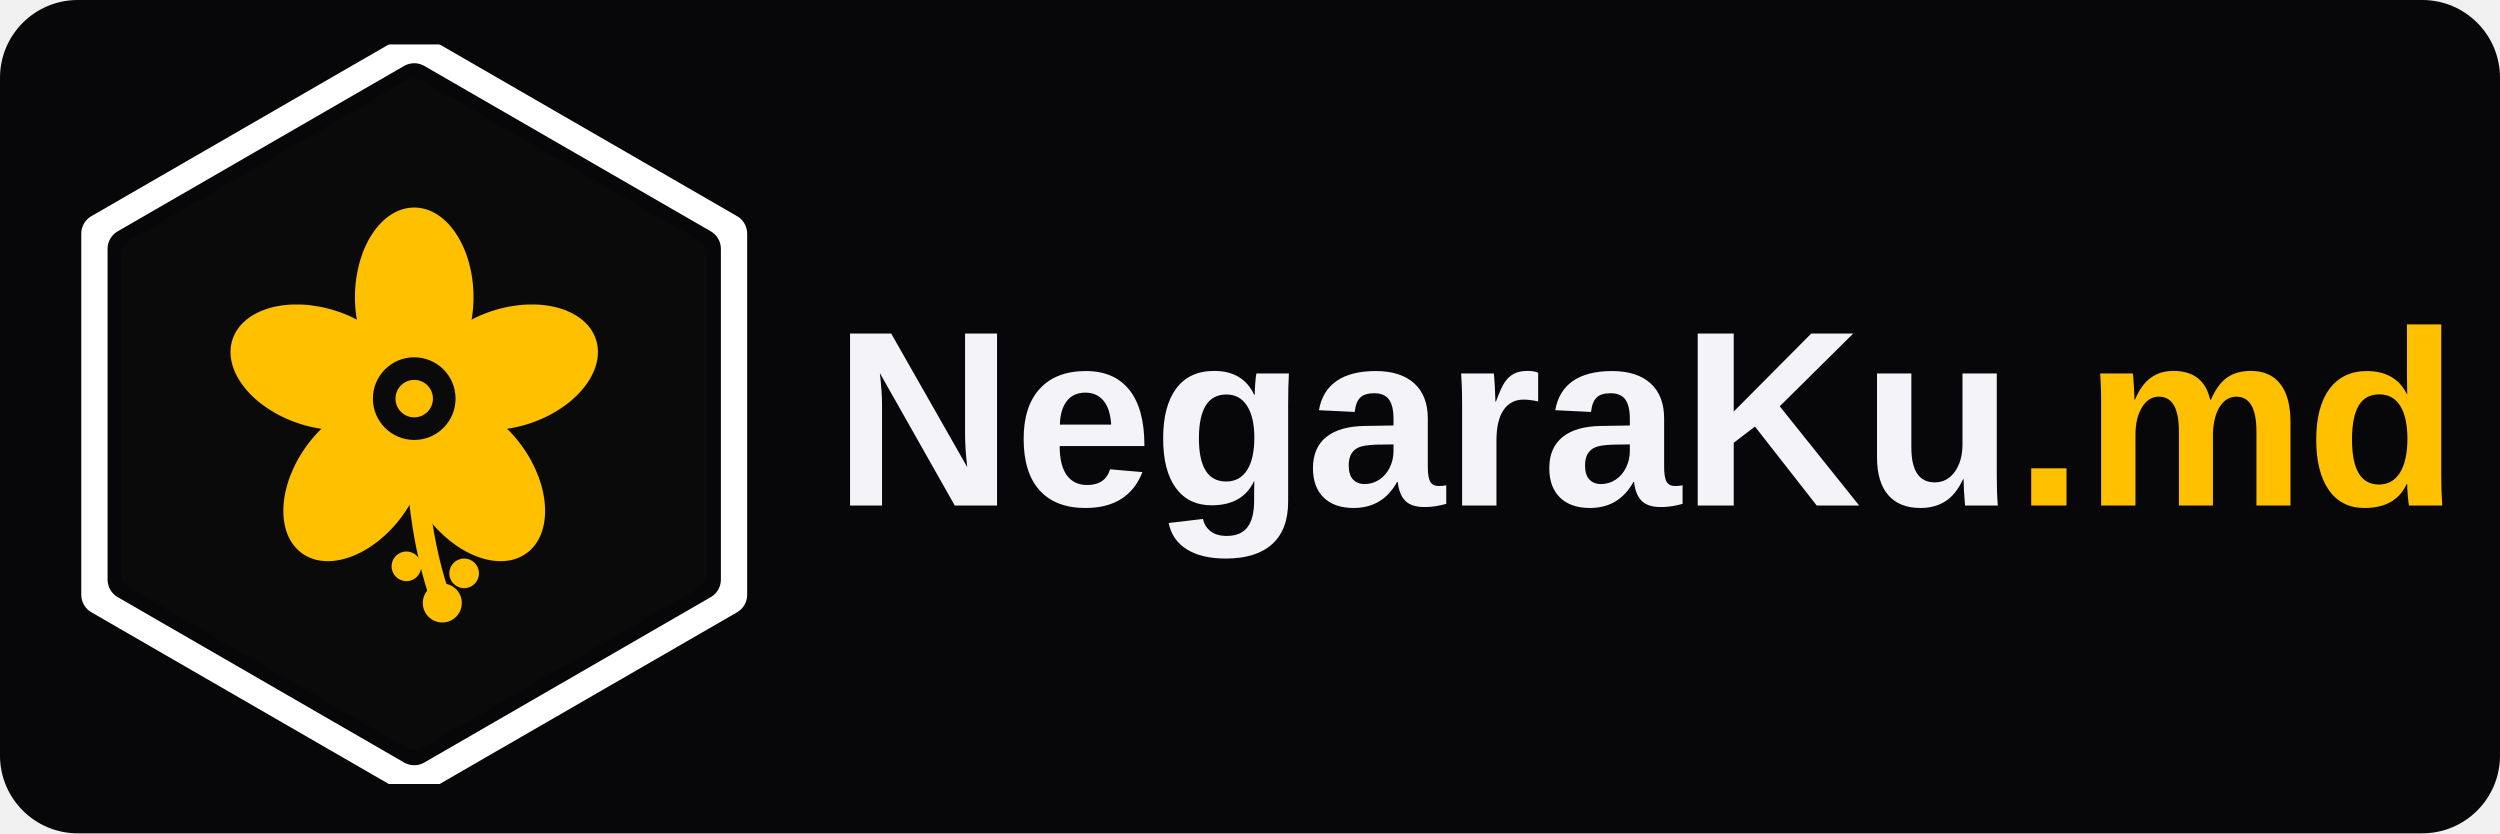
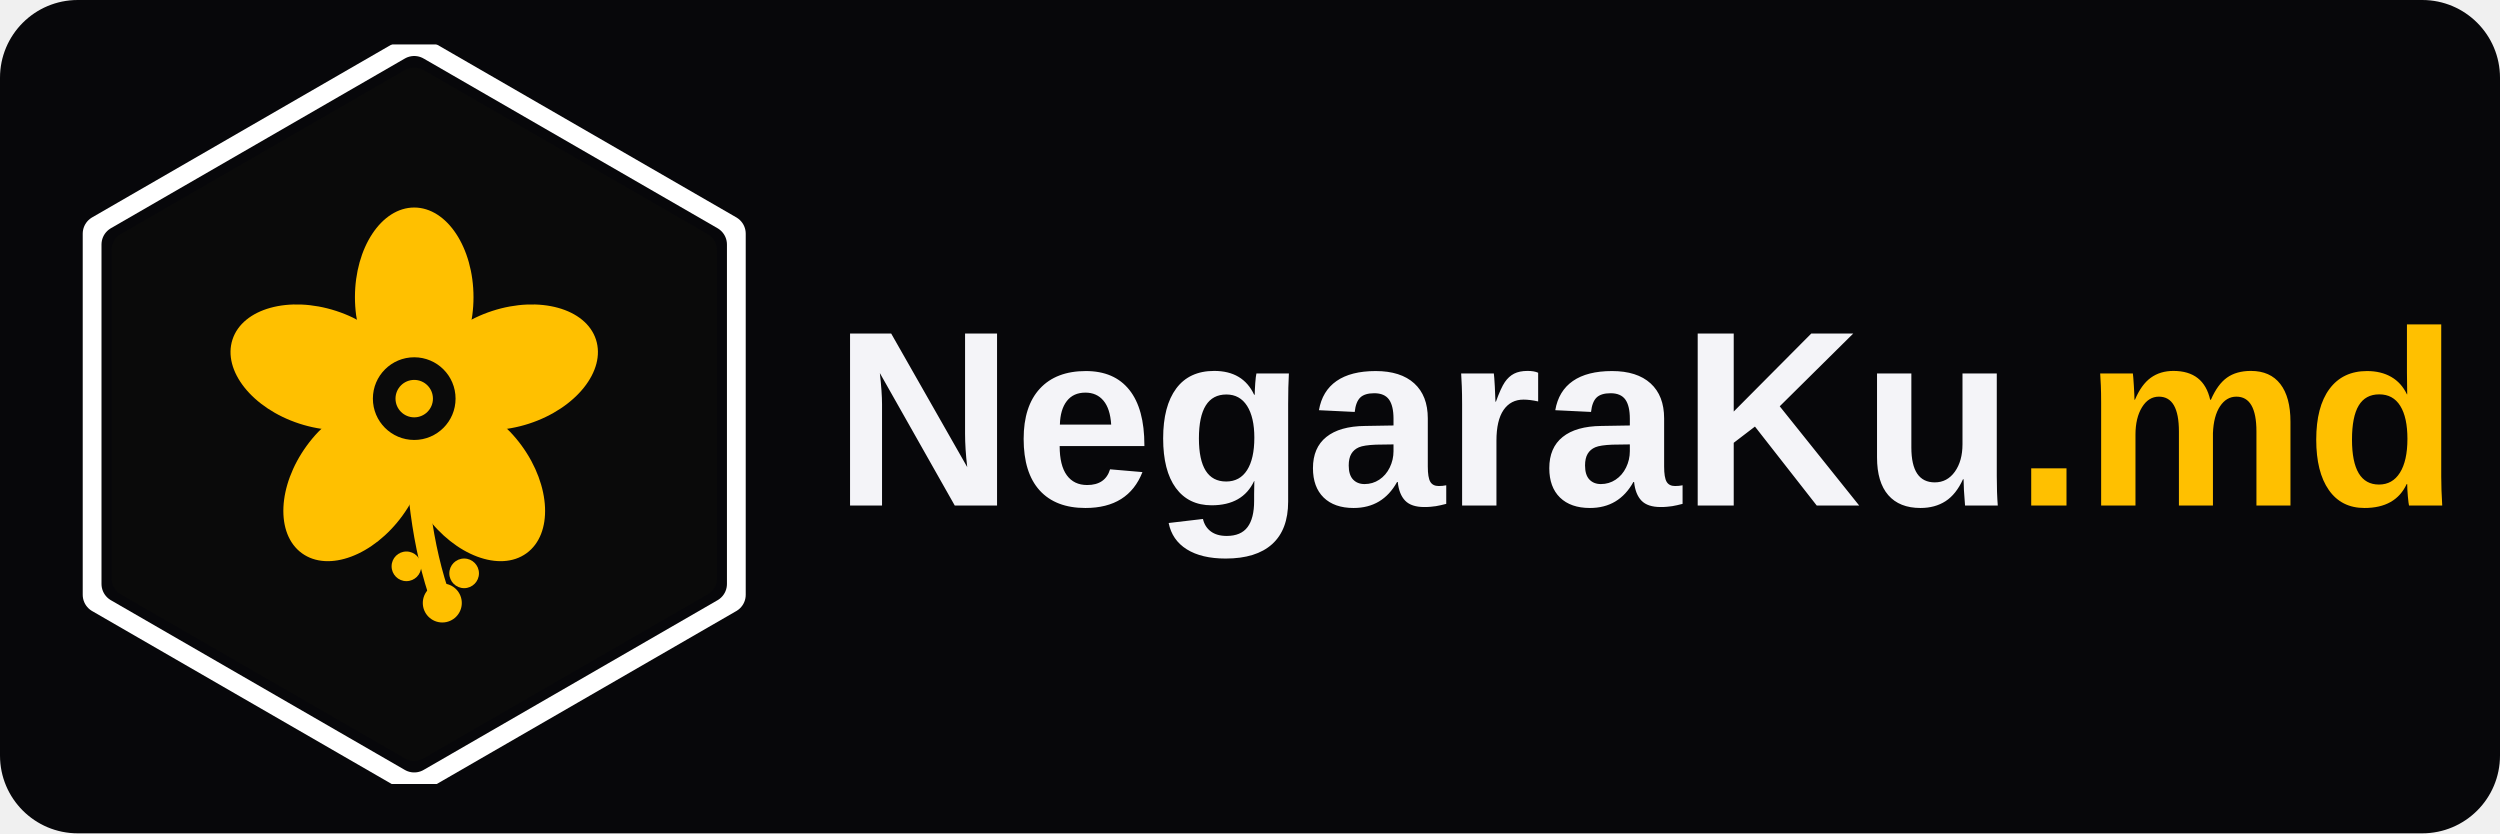
<svg xmlns="http://www.w3.org/2000/svg" width="900" height="300" viewBox="0 0 900 300">
  <rect width="900" height="300" rx="28" fill="#07070A" />
  <g transform="translate(16 16) scale(0.52)">
    <mask id="ring-l">
      <rect width="512" height="512" fill="#000" />
-       <polygon points="256.0,6.0 39.5,131.0 39.5,381.0 256.0,506.0 472.5,381.0 472.5,131.0" fill="#fff" stroke="#fff" stroke-width="28" stroke-linejoin="round" />
-       <polygon points="256.0,27.0 57.7,141.5 57.7,370.5 256.0,485.0 454.3,370.5 454.3,141.5" fill="#000" stroke="#000" stroke-width="28" stroke-linejoin="round" />
+       <polygon points="256.0,6.0 39.5,131.0 39.5,381.0 256.0,506.0 472.5,381.0 472.5,131.0" fill="#fff" stroke="#fff" stroke-width="26" stroke-linejoin="round" />
+       <polygon points="256.0,21.0 52.5,138.5 52.5,373.5 256.0,491.0 459.5,373.5 459.5,138.5" fill="#000" stroke="#000" stroke-width="26" stroke-linejoin="round" />
    </mask>
    <rect width="512" height="512" fill="#FFFFFF" mask="url(#ring-l)" />
-     <polygon points="256.0,38.0 67.2,147.0 67.2,365.0 256.0,474.0 444.8,365.0 444.8,147.0" fill="#0A0A0A" stroke="#0A0A0A" stroke-width="28" stroke-linejoin="round" />
+     <polygon points="256.0,29.0 59.4,142.5 59.4,369.5 256.0,483.0 452.6,369.5 452.6,142.5" fill="#0A0A0A" stroke="#0A0A0A" stroke-width="26" stroke-linejoin="round" />
    <g transform="translate(83.20 94.00) scale(5.4)">
      <defs>
        <mask id="bh-l">
          <rect width="64" height="64" fill="#fff" />
          <circle cx="32" cy="28" r="5.3" fill="#000" />
        </mask>
      </defs>
      <g mask="url(#bh-l)">
        <g fill="#FFC000" transform="translate(32 28)">
          <ellipse cx="0" cy="-13" rx="7.6" ry="11.5" />
          <ellipse cx="0" cy="-13" rx="7.6" ry="11.5" transform="rotate(72)" />
          <ellipse cx="0" cy="-13" rx="7.6" ry="11.5" transform="rotate(144)" />
          <ellipse cx="0" cy="-13" rx="7.6" ry="11.5" transform="rotate(216)" />
          <ellipse cx="0" cy="-13" rx="7.6" ry="11.5" transform="rotate(288)" />
        </g>
        <path d="M32 28 C 32 39, 33 47, 35.5 54" stroke="#FFC000" stroke-width="2.6" fill="none" stroke-linecap="round" />
        <circle cx="35.6" cy="54.2" r="2.5" fill="#FFC000" />
        <circle cx="31" cy="49.5" r="1.9" fill="#FFC000" />
        <circle cx="38.4" cy="50.4" r="1.9" fill="#FFC000" />
      </g>
      <circle cx="32" cy="28" r="2.4" fill="#FFC000" />
    </g>
  </g>
  <text x="300" y="182" font-family="Montserrat, 'Segoe UI', Arial, sans-serif" font-size="90" font-weight="800" fill="#F4F4F8">NegaraKu<tspan fill="#FFC000">.md</tspan>
  </text>
</svg>
